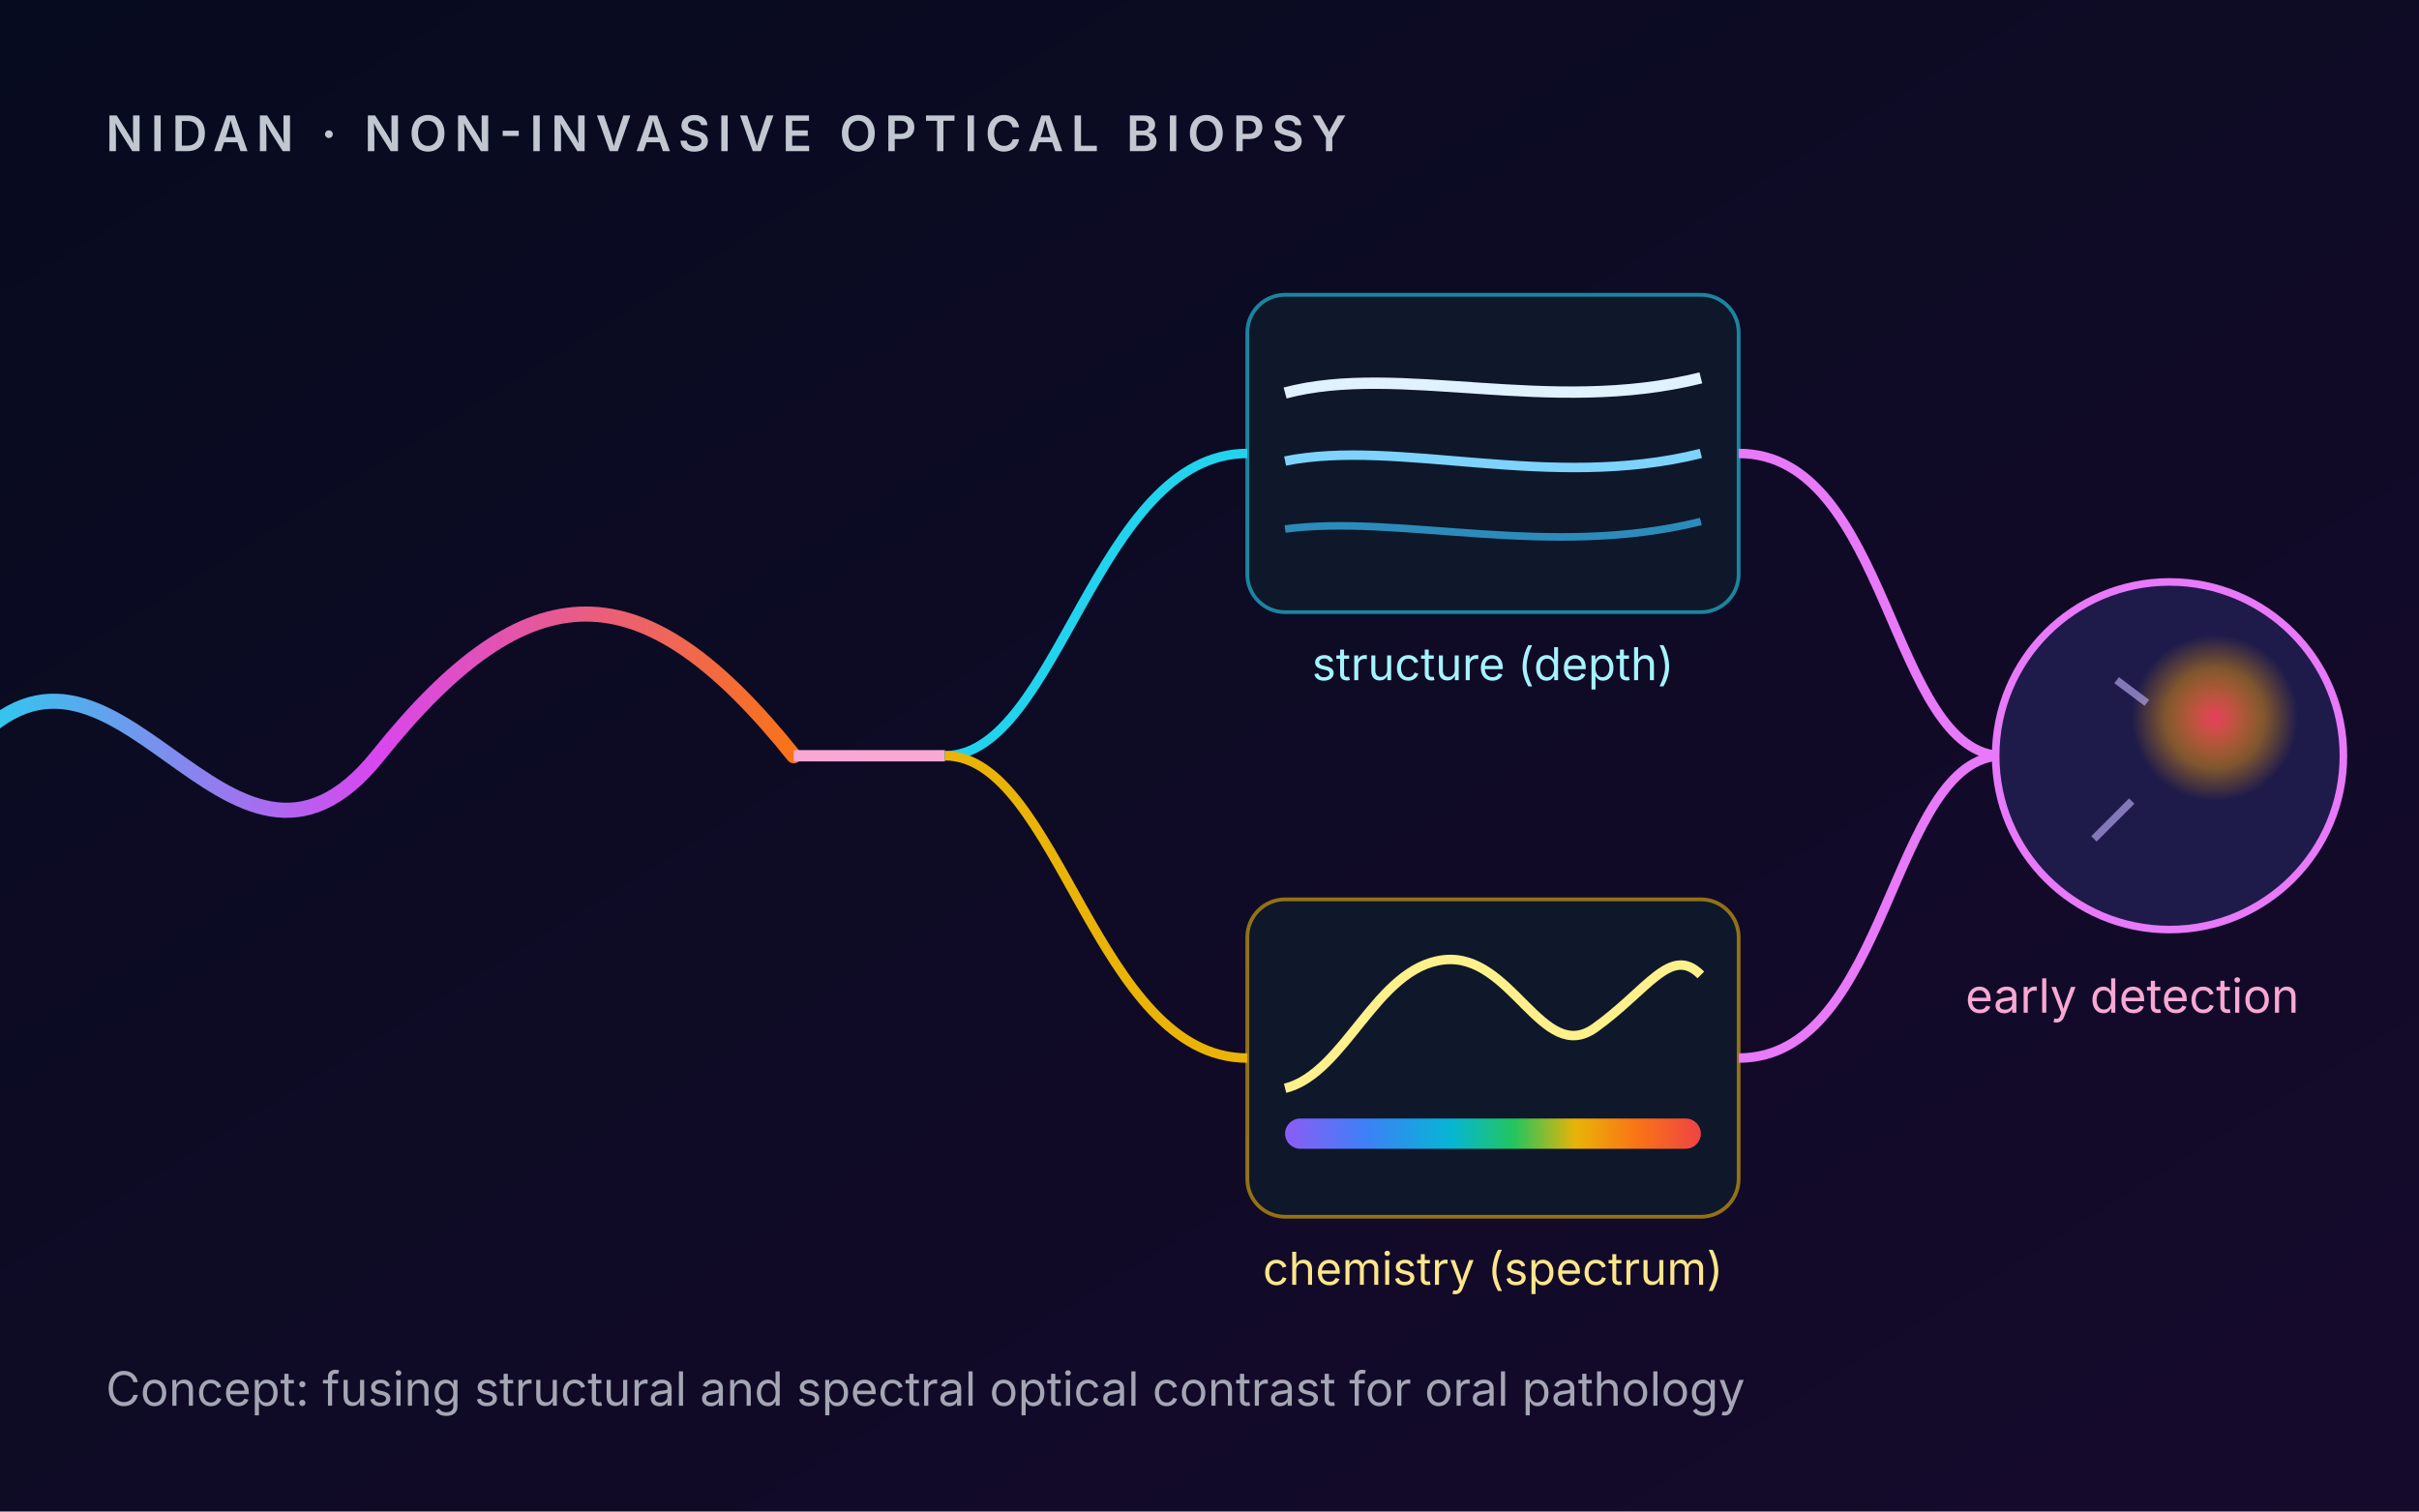
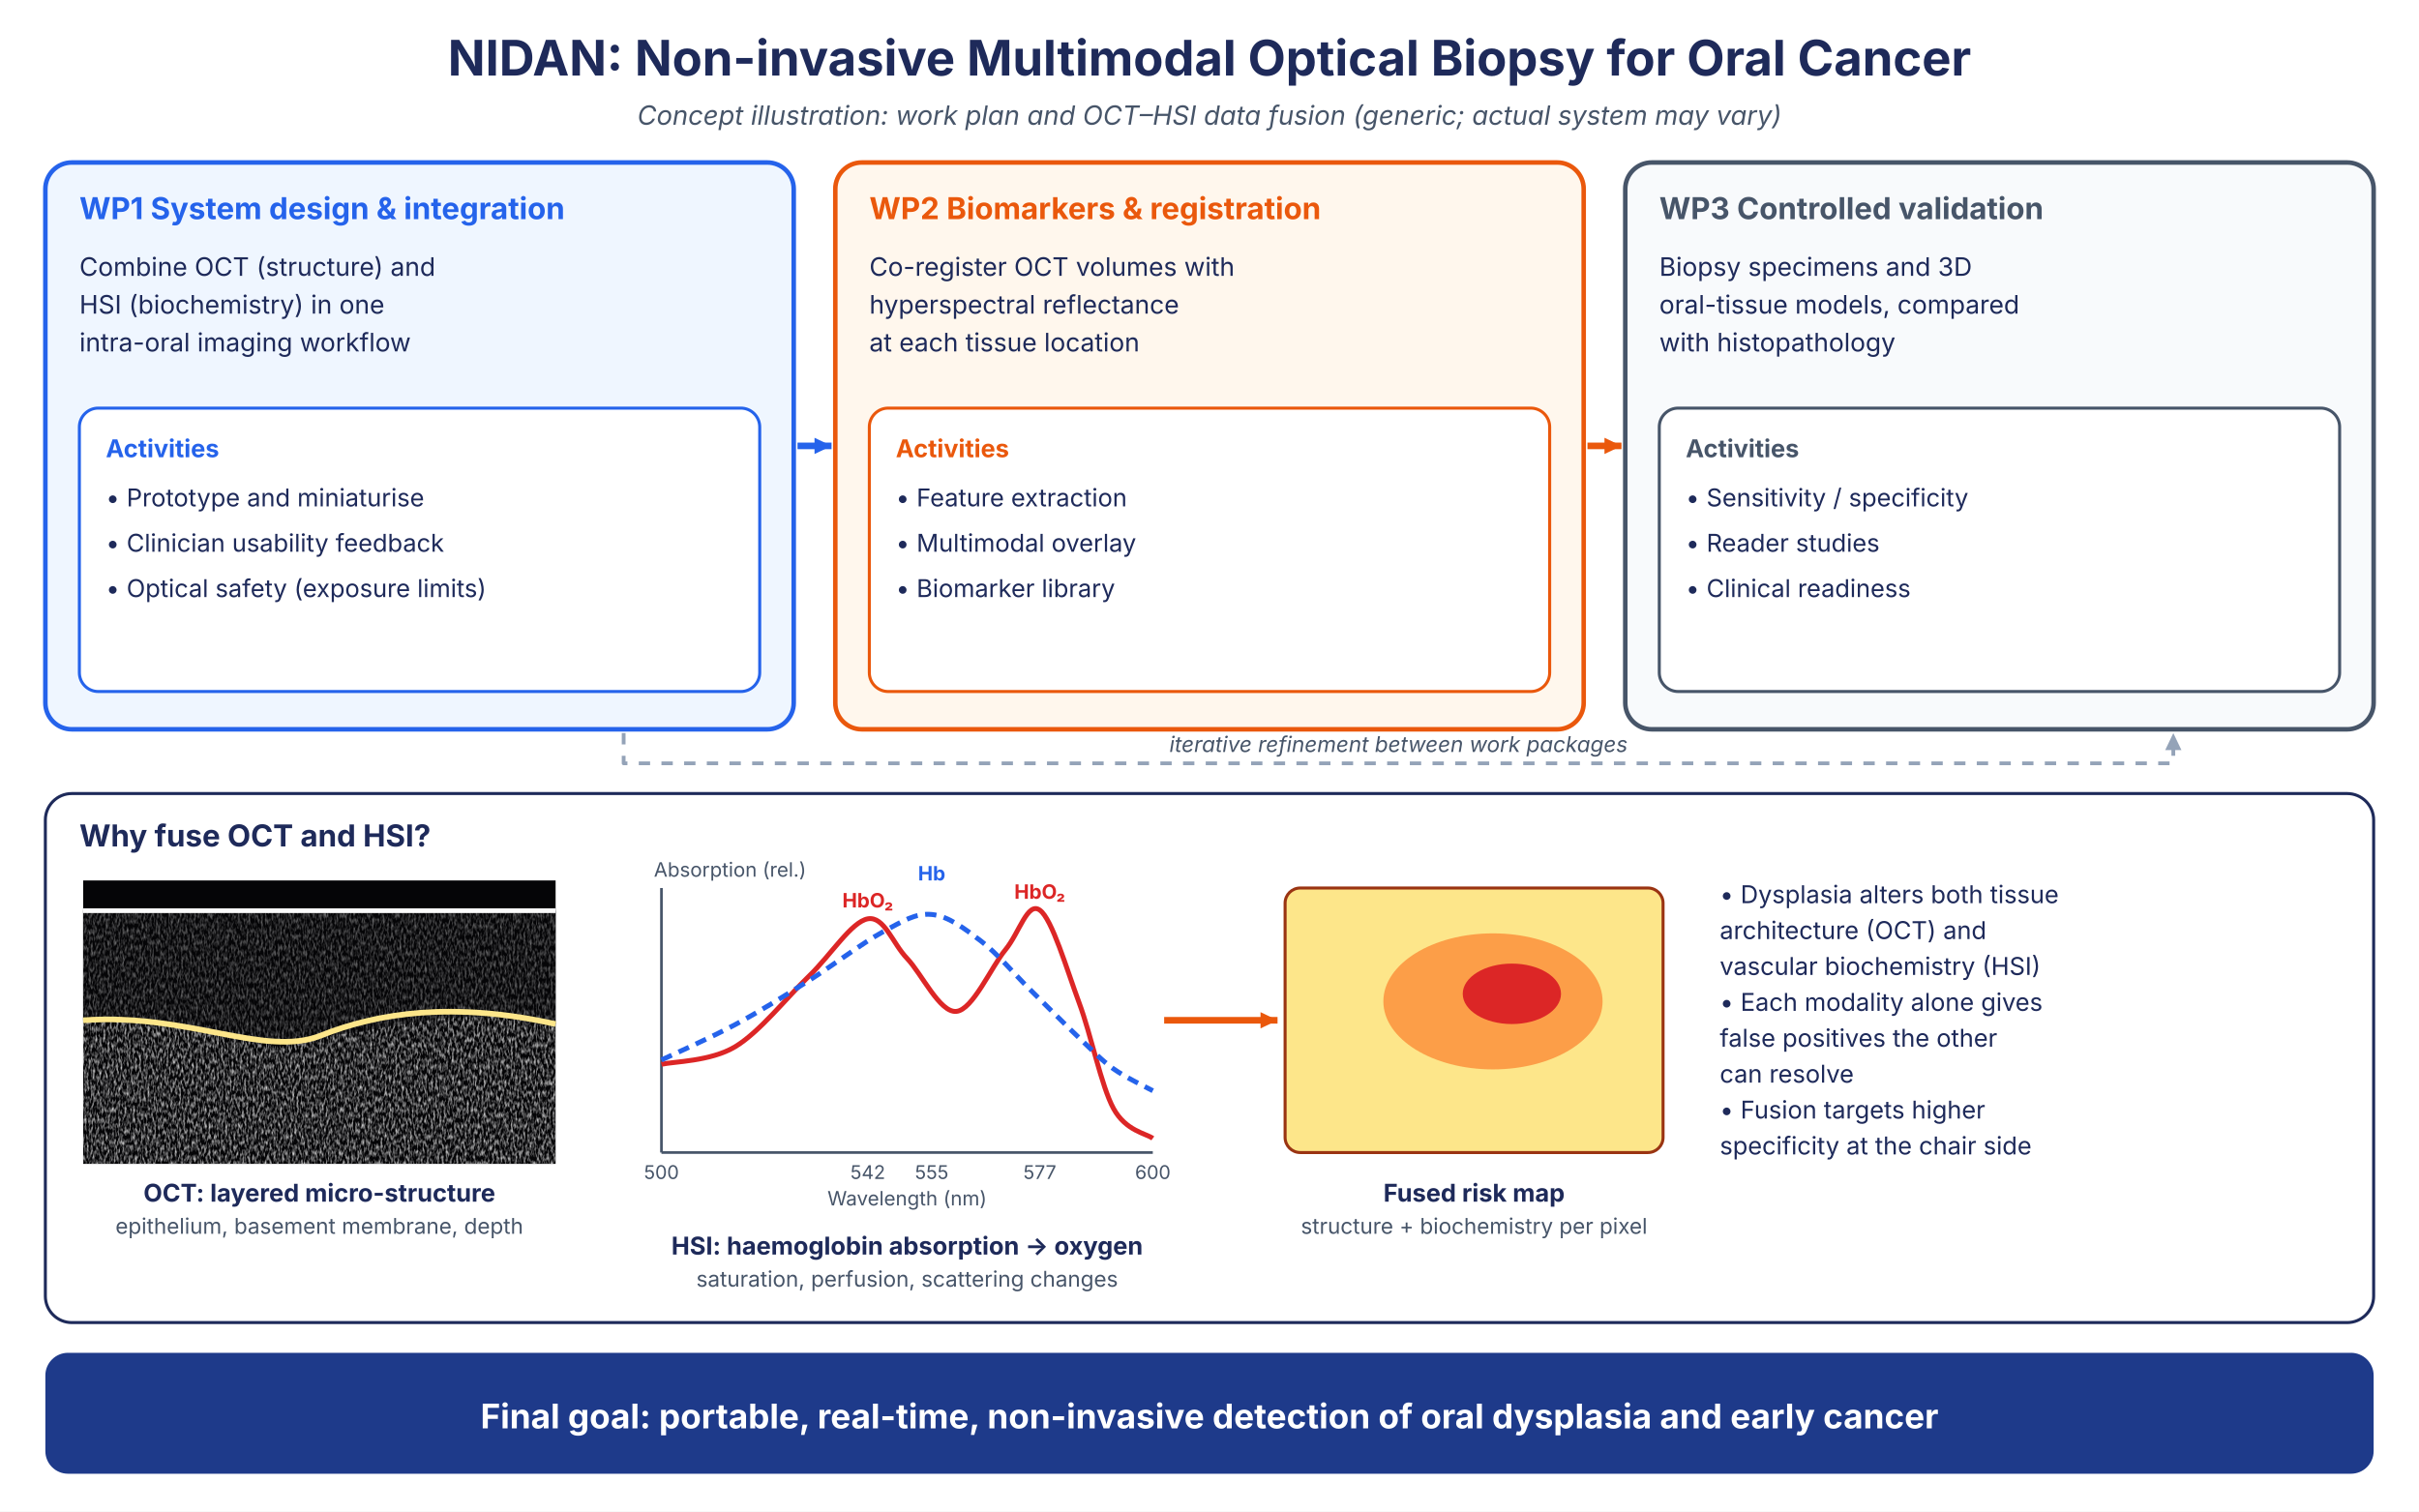
- <svg xmlns="http://www.w3.org/2000/svg" viewBox="0 0 640 400">
+ <svg xmlns="http://www.w3.org/2000/svg" viewBox="0 0 1280 800">
  <defs>
-     <linearGradient id="bg" x1="0" y1="0" x2="1" y2="1">
-       <stop offset="0" stop-color="#070b1f" />
-       <stop offset="1" stop-color="#160a2c" />
-     </linearGradient>
-     <linearGradient id="spec" x1="0" y1="0" x2="1" y2="0">
-       <stop offset="0" stop-color="#8b5cf6" />
-       <stop offset=".2" stop-color="#3b82f6" />
-       <stop offset=".4" stop-color="#06b6d4" />
-       <stop offset=".55" stop-color="#22c55e" />
-       <stop offset=".7" stop-color="#eab308" />
-       <stop offset=".85" stop-color="#f97316" />
-       <stop offset="1" stop-color="#ef4444" />
-     </linearGradient>
-     <linearGradient id="wave" x1="0" x2="1">
-       <stop offset="0" stop-color="#22d3ee" />
-       <stop offset=".5" stop-color="#d946ef" />
-       <stop offset="1" stop-color="#f97316" />
-     </linearGradient>
-     <radialGradient id="hot" cx=".5" cy=".5" r=".5">
-       <stop offset="0" stop-color="#f43f5e" stop-opacity=".95" />
-       <stop offset=".6" stop-color="#f59e0b" stop-opacity=".45" />
-       <stop offset="1" stop-color="#f59e0b" stop-opacity="0" />
-     </radialGradient>
+     <filter id="spk2" x="0" y="0" width="100%" height="100%">
+       <feTurbulence type="fractalNoise" baseFrequency="0.9 0.35" numOctaves="2" seed="8" />
+       <feColorMatrix type="matrix" values="0 0 0 0 1 0 0 0 0 1 0 0 0 0 1 0 0 0 1.6 -0.62" />
+       <feComposite in2="SourceGraphic" operator="in" />
+     </filter>
  </defs>
-   <rect width="640" height="400" fill="url(#bg)" />
-   <path d="M-10 200 C30 150 60 250 100 200 S170 150 210 200" stroke="url(#wave)" stroke-width="4" fill="none" stroke-linecap="round" />
-   <path d="M210 200 L250 200" stroke="#f9a8d4" stroke-width="3" />
-   <path d="M250 200 C280 200 290 120 330 120" stroke="#22d3ee" stroke-width="2.5" fill="none" />
-   <path d="M250 200 C280 200 290 280 330 280" stroke="#eab308" stroke-width="2.5" fill="none" />
-   <g transform="translate(330 78)">
-     <rect width="130" height="84" rx="10" fill="#0f172a" stroke="#22d3ee" stroke-opacity=".6" />
-     <path d="M10 26 C40 18 80 32 120 22" stroke="#e0f2fe" stroke-width="3" fill="none" />
-     <path d="M10 44 C40 38 80 52 120 42" stroke="#7dd3fc" stroke-width="2.5" fill="none" />
-     <path d="M10 62 C40 58 80 70 120 60" stroke="#38bdf8" stroke-width="2" fill="none" opacity=".7" />
-     <text x="65" y="102" text-anchor="middle" font-family="Inter, Segoe UI, sans-serif" font-size="12" fill="#a5f3fc">structure (depth)</text>
-   </g>
-   <g transform="translate(330 238)">
-     <rect width="130" height="84" rx="10" fill="#0f172a" stroke="#eab308" stroke-opacity=".6" />
-     <rect x="10" y="58" width="110" height="8" rx="4" fill="url(#spec)" />
-     <path d="M10 50 C26 46 34 18 52 16 S78 44 92 34 S112 12 120 20" stroke="#fef08a" stroke-width="2.5" fill="none" />
-     <text x="65" y="102" text-anchor="middle" font-family="Inter, Segoe UI, sans-serif" font-size="12" fill="#fde68a">chemistry (spectrum)</text>
-   </g>
-   <path d="M460 120 C500 120 500 200 530 200 M460 280 C500 280 500 200 530 200" stroke="#e879f9" stroke-width="2.5" fill="none" />
-   <g transform="translate(530 150)">
-     <circle cx="44" cy="50" r="46" fill="#1e1b4b" stroke="#e879f9" stroke-width="2" />
-     <circle cx="56" cy="40" r="22" fill="url(#hot)" />
-     <path d="M24 72 l10 -10 M30 30 l8 6" stroke="#c4b5fd" stroke-width="2" opacity=".6" />
-   </g>
-   <g font-family="Inter, Segoe UI, sans-serif" fill="#e2e8f0">
-     <text x="28" y="40" font-size="13" font-weight="600" letter-spacing="2" opacity=".85">NIDAN · NON-INVASIVE OPTICAL BIOPSY</text>
-     <text x="520" y="268" font-size="12.5" fill="#f9a8d4">early detection</text>
-     <text x="28" y="372" font-size="12.5" opacity=".7">Concept: fusing structural and spectral optical contrast for oral pathology</text>
-   </g>
+   <rect width="1280" height="800" fill="#ffffff" />
+   <text x="640.0" y="40.0" font-family="Inter, 'Segoe UI', Arial, sans-serif" font-size="26" font-weight="700" fill="#1e2a5a" text-anchor="middle">NIDAN: Non-invasive Multimodal Optical Biopsy for Oral Cancer</text>
+   <text x="640.0" y="66.0" font-family="Inter, 'Segoe UI', Arial, sans-serif" font-size="14" font-weight="400" fill="#475569" text-anchor="middle" font-style="italic">Concept illustration: work plan and OCT–HSI data fusion (generic; actual system may vary)</text>
+   <rect x="24" y="86" width="396" height="300" rx="14" fill="#eff6ff" stroke="#2563eb" stroke-width="2.4" />
+   <text x="42.0" y="116.0" font-family="Inter, 'Segoe UI', Arial, sans-serif" font-size="16" font-weight="700" fill="#2563eb" text-anchor="start">WP1  System design &amp; integration</text>
+   <text x="42.0" y="146.0" font-family="Inter, 'Segoe UI', Arial, sans-serif" font-size="13.5" font-weight="400" fill="#1e2a5a" text-anchor="start">Combine OCT (structure) and</text>
+   <text x="42.0" y="166.0" font-family="Inter, 'Segoe UI', Arial, sans-serif" font-size="13.5" font-weight="400" fill="#1e2a5a" text-anchor="start">HSI (biochemistry) in one</text>
+   <text x="42.0" y="186.0" font-family="Inter, 'Segoe UI', Arial, sans-serif" font-size="13.5" font-weight="400" fill="#1e2a5a" text-anchor="start">intra-oral imaging workflow</text>
+   <rect x="42" y="216" width="360" height="150" rx="10" fill="#ffffff" stroke="#2563eb" stroke-width="1.6" />
+   <text x="56.0" y="242.0" font-family="Inter, 'Segoe UI', Arial, sans-serif" font-size="13" font-weight="700" fill="#2563eb" text-anchor="start">Activities</text>
+   <text x="56.0" y="268.0" font-family="Inter, 'Segoe UI', Arial, sans-serif" font-size="13" font-weight="400" fill="#1e2a5a" text-anchor="start">• Prototype and miniaturise</text>
+   <text x="56.0" y="292.0" font-family="Inter, 'Segoe UI', Arial, sans-serif" font-size="13" font-weight="400" fill="#1e2a5a" text-anchor="start">• Clinician usability feedback</text>
+   <text x="56.0" y="316.0" font-family="Inter, 'Segoe UI', Arial, sans-serif" font-size="13" font-weight="400" fill="#1e2a5a" text-anchor="start">• Optical safety (exposure limits)</text>
+   <path d="M422.0,236.0 L440.0,236.0" fill="none" stroke="#2563eb" stroke-width="3.5" stroke-linejoin="round" />
+   <path d="M440.0,236.0 L431.0,240.3 L431.0,231.7 Z" fill="#2563eb" />
+   <rect x="442" y="86" width="396" height="300" rx="14" fill="#fff7ed" stroke="#ea580c" stroke-width="2.4" />
+   <text x="460.0" y="116.0" font-family="Inter, 'Segoe UI', Arial, sans-serif" font-size="16" font-weight="700" fill="#ea580c" text-anchor="start">WP2  Biomarkers &amp; registration</text>
+   <text x="460.0" y="146.0" font-family="Inter, 'Segoe UI', Arial, sans-serif" font-size="13.5" font-weight="400" fill="#1e2a5a" text-anchor="start">Co-register OCT volumes with</text>
+   <text x="460.0" y="166.0" font-family="Inter, 'Segoe UI', Arial, sans-serif" font-size="13.5" font-weight="400" fill="#1e2a5a" text-anchor="start">hyperspectral reflectance</text>
+   <text x="460.0" y="186.0" font-family="Inter, 'Segoe UI', Arial, sans-serif" font-size="13.5" font-weight="400" fill="#1e2a5a" text-anchor="start">at each tissue location</text>
+   <rect x="460" y="216" width="360" height="150" rx="10" fill="#ffffff" stroke="#ea580c" stroke-width="1.6" />
+   <text x="474.0" y="242.0" font-family="Inter, 'Segoe UI', Arial, sans-serif" font-size="13" font-weight="700" fill="#ea580c" text-anchor="start">Activities</text>
+   <text x="474.0" y="268.0" font-family="Inter, 'Segoe UI', Arial, sans-serif" font-size="13" font-weight="400" fill="#1e2a5a" text-anchor="start">• Feature extraction</text>
+   <text x="474.0" y="292.0" font-family="Inter, 'Segoe UI', Arial, sans-serif" font-size="13" font-weight="400" fill="#1e2a5a" text-anchor="start">• Multimodal overlay</text>
+   <text x="474.0" y="316.0" font-family="Inter, 'Segoe UI', Arial, sans-serif" font-size="13" font-weight="400" fill="#1e2a5a" text-anchor="start">• Biomarker library</text>
+   <path d="M840.0,236.0 L858.0,236.0" fill="none" stroke="#ea580c" stroke-width="3.5" stroke-linejoin="round" />
+   <path d="M858.0,236.0 L849.0,240.3 L849.0,231.7 Z" fill="#ea580c" />
+   <rect x="860" y="86" width="396" height="300" rx="14" fill="#f8fafc" stroke="#475569" stroke-width="2.4" />
+   <text x="878.0" y="116.0" font-family="Inter, 'Segoe UI', Arial, sans-serif" font-size="16" font-weight="700" fill="#475569" text-anchor="start">WP3  Controlled validation</text>
+   <text x="878.0" y="146.0" font-family="Inter, 'Segoe UI', Arial, sans-serif" font-size="13.5" font-weight="400" fill="#1e2a5a" text-anchor="start">Biopsy specimens and 3D</text>
+   <text x="878.0" y="166.0" font-family="Inter, 'Segoe UI', Arial, sans-serif" font-size="13.5" font-weight="400" fill="#1e2a5a" text-anchor="start">oral-tissue models, compared</text>
+   <text x="878.0" y="186.0" font-family="Inter, 'Segoe UI', Arial, sans-serif" font-size="13.5" font-weight="400" fill="#1e2a5a" text-anchor="start">with histopathology</text>
+   <rect x="878" y="216" width="360" height="150" rx="10" fill="#ffffff" stroke="#475569" stroke-width="1.6" />
+   <text x="892.0" y="242.0" font-family="Inter, 'Segoe UI', Arial, sans-serif" font-size="13" font-weight="700" fill="#475569" text-anchor="start">Activities</text>
+   <text x="892.0" y="268.0" font-family="Inter, 'Segoe UI', Arial, sans-serif" font-size="13" font-weight="400" fill="#1e2a5a" text-anchor="start">• Sensitivity / specificity</text>
+   <text x="892.0" y="292.0" font-family="Inter, 'Segoe UI', Arial, sans-serif" font-size="13" font-weight="400" fill="#1e2a5a" text-anchor="start">• Reader studies</text>
+   <text x="892.0" y="316.0" font-family="Inter, 'Segoe UI', Arial, sans-serif" font-size="13" font-weight="400" fill="#1e2a5a" text-anchor="start">• Clinical readiness</text>
+   <path d="M330.0,388.0 L330.0,404.0 L1150.0,404.0 L1150.0,388.0" fill="none" stroke="#94a3b8" stroke-width="2" stroke-linejoin="round" stroke-dasharray="6 6" />
+   <path d="M1150.0,388.0 L1154.3,397.0 L1145.7,397.0 Z" fill="#94a3b8" />
+   <text x="740.0" y="398.0" font-family="Inter, 'Segoe UI', Arial, sans-serif" font-size="11.5" font-weight="400" fill="#475569" text-anchor="middle" font-style="italic">iterative refinement between work packages</text>
+   <rect x="24" y="420" width="1232" height="280" rx="14" fill="#ffffff" stroke="#1e2a5a" stroke-width="1.6" />
+   <text x="42.0" y="448.0" font-family="Inter, 'Segoe UI', Arial, sans-serif" font-size="16" font-weight="700" fill="#1e2a5a" text-anchor="start">Why fuse OCT and HSI?</text>
+   <rect x="44" y="466" width="250" height="150" fill="#050507" />
+   <rect x="44" y="482" width="250" height="134" fill="#d4d4d8" filter="url(#spk2)" />
+   <path d="M44,482 L294,482 L294,542 C240,530 200,548 170,548 C140,560 100,536 44,540 Z" fill="#050507" />
+   <path d="M44,482 L294,482 L294,542 C240,530 200,548 170,548 C140,560 100,536 44,540 Z" fill="#52525b" filter="url(#spk2)" opacity=".5" />
+   <path d="M44,482 L294,482" stroke="#fafafa" stroke-width="2.5" />
+   <path d="M44,540 C100,536 140,560 170,548 S240,530 294,542" stroke="#fde68a" stroke-width="3" fill="none" />
+   <text x="169.0" y="636.0" font-family="Inter, 'Segoe UI', Arial, sans-serif" font-size="13" font-weight="700" fill="#1e2a5a" text-anchor="middle">OCT: layered micro-structure</text>
+   <text x="169.0" y="653.0" font-family="Inter, 'Segoe UI', Arial, sans-serif" font-size="11.5" font-weight="400" fill="#475569" text-anchor="middle">epithelium, basement membrane, depth</text>
+   <line x1="350.0" y1="610.0" x2="610.0" y2="610.0" stroke="#475569" stroke-width="1.4" />
+   <line x1="350.0" y1="470.0" x2="350.0" y2="610.0" stroke="#475569" stroke-width="1.4" />
+   <path d="M350.0,563.3 C356.5,561.8 376.0,561.8 389.0,554.0 C402.0,546.2 416.3,527.9 428.0,516.7 C439.7,505.4 450.5,487.9 459.2,486.3 C467.9,484.8 472.2,499.2 480.0,507.3 C487.8,515.5 497.3,536.1 506.0,535.3 C514.7,534.6 524.6,511.6 532.0,502.7 C539.4,493.7 543.7,477.0 550.2,481.7 C556.7,486.3 564.5,513.2 571.0,530.7 C577.5,548.2 582.7,574.7 589.2,586.7 C595.7,598.6 606.5,599.9 610.0,602.5" fill="none" stroke="#dc2626" stroke-width="2.6" />
+   <path d="M350.0,561.0 C356.5,557.9 376.0,549.3 389.0,542.3 C402.0,535.3 415.0,527.2 428.0,519.0 C441.0,510.8 456.2,499.2 467.0,493.3 C477.8,487.5 484.3,483.2 493.0,484.0 C501.7,484.8 510.3,491.4 519.0,498.0 C527.7,504.6 536.3,515.1 545.0,523.7 C553.7,532.2 563.6,542.3 571.0,549.3 C578.4,556.3 582.7,561.0 589.2,565.7 C595.7,570.3 606.5,575.4 610.0,577.3" fill="none" stroke="#2563eb" stroke-width="2.6" stroke-dasharray="6 4" />
+   <text x="350.0" y="624.0" font-family="Inter, 'Segoe UI', Arial, sans-serif" font-size="10" font-weight="400" fill="#475569" text-anchor="middle">500</text>
+   <text x="459.2" y="624.0" font-family="Inter, 'Segoe UI', Arial, sans-serif" font-size="10" font-weight="400" fill="#475569" text-anchor="middle">542</text>
+   <text x="493.0" y="624.0" font-family="Inter, 'Segoe UI', Arial, sans-serif" font-size="10" font-weight="400" fill="#475569" text-anchor="middle">555</text>
+   <text x="550.2" y="624.0" font-family="Inter, 'Segoe UI', Arial, sans-serif" font-size="10" font-weight="400" fill="#475569" text-anchor="middle">577</text>
+   <text x="610.0" y="624.0" font-family="Inter, 'Segoe UI', Arial, sans-serif" font-size="10" font-weight="400" fill="#475569" text-anchor="middle">600</text>
+   <text x="480.0" y="638.0" font-family="Inter, 'Segoe UI', Arial, sans-serif" font-size="10.5" font-weight="400" fill="#475569" text-anchor="middle">Wavelength (nm)</text>
+   <text x="346.0" y="464.0" font-family="Inter, 'Segoe UI', Arial, sans-serif" font-size="10.5" font-weight="400" fill="#475569" text-anchor="start">Absorption (rel.)</text>
+   <text x="459.2" y="480.3" font-family="Inter, 'Segoe UI', Arial, sans-serif" font-size="10.5" font-weight="700" fill="#dc2626" text-anchor="middle">HbO₂</text>
+   <text x="550.2" y="475.7" font-family="Inter, 'Segoe UI', Arial, sans-serif" font-size="10.5" font-weight="700" fill="#dc2626" text-anchor="middle">HbO₂</text>
+   <text x="493.0" y="466.0" font-family="Inter, 'Segoe UI', Arial, sans-serif" font-size="10.5" font-weight="700" fill="#2563eb" text-anchor="middle">Hb</text>
+   <text x="480.0" y="664.0" font-family="Inter, 'Segoe UI', Arial, sans-serif" font-size="13" font-weight="700" fill="#1e2a5a" text-anchor="middle">HSI: haemoglobin absorption → oxygen</text>
+   <text x="480.0" y="681.0" font-family="Inter, 'Segoe UI', Arial, sans-serif" font-size="11.5" font-weight="400" fill="#475569" text-anchor="middle">saturation, perfusion, scattering changes</text>
+   <path d="M616.0,540.0 L676.0,540.0" fill="none" stroke="#ea580c" stroke-width="3.5" stroke-linejoin="round" />
+   <path d="M676.0,540.0 L667.0,544.3 L667.0,535.7 Z" fill="#ea580c" />
+   <rect x="680" y="470" width="200" height="140" rx="8" fill="#fde68a" />
+   <ellipse cx="790" cy="530" rx="58" ry="36" fill="#fb923c" opacity=".85" />
+   <ellipse cx="800" cy="526" rx="26" ry="16" fill="#dc2626" />
+   <rect x="680" y="470" width="200" height="140" rx="8" fill="none" stroke="#9a3412" stroke-width="1.6" />
+   <text x="780.0" y="636.0" font-family="Inter, 'Segoe UI', Arial, sans-serif" font-size="13" font-weight="700" fill="#1e2a5a" text-anchor="middle">Fused risk map</text>
+   <text x="780.0" y="653.0" font-family="Inter, 'Segoe UI', Arial, sans-serif" font-size="11.5" font-weight="400" fill="#475569" text-anchor="middle">structure + biochemistry per pixel</text>
+   <text x="910.0" y="478.0" font-family="Inter, 'Segoe UI', Arial, sans-serif" font-size="13" font-weight="400" fill="#1e2a5a" text-anchor="start">• Dysplasia alters both tissue</text>
+   <text x="910.0" y="497.0" font-family="Inter, 'Segoe UI', Arial, sans-serif" font-size="13" font-weight="400" fill="#1e2a5a" text-anchor="start">  architecture (OCT) and</text>
+   <text x="910.0" y="516.0" font-family="Inter, 'Segoe UI', Arial, sans-serif" font-size="13" font-weight="400" fill="#1e2a5a" text-anchor="start">  vascular biochemistry (HSI)</text>
+   <text x="910.0" y="535.0" font-family="Inter, 'Segoe UI', Arial, sans-serif" font-size="13" font-weight="400" fill="#1e2a5a" text-anchor="start">• Each modality alone gives</text>
+   <text x="910.0" y="554.0" font-family="Inter, 'Segoe UI', Arial, sans-serif" font-size="13" font-weight="400" fill="#1e2a5a" text-anchor="start">  false positives the other</text>
+   <text x="910.0" y="573.0" font-family="Inter, 'Segoe UI', Arial, sans-serif" font-size="13" font-weight="400" fill="#1e2a5a" text-anchor="start">  can resolve</text>
+   <text x="910.0" y="592.0" font-family="Inter, 'Segoe UI', Arial, sans-serif" font-size="13" font-weight="400" fill="#1e2a5a" text-anchor="start">• Fusion targets higher</text>
+   <text x="910.0" y="611.0" font-family="Inter, 'Segoe UI', Arial, sans-serif" font-size="13" font-weight="400" fill="#1e2a5a" text-anchor="start">  specificity at the chair side</text>
+   <rect x="24" y="716" width="1232" height="64" rx="12" fill="#1e3a8a" stroke="#1e3a8a" stroke-width="0" />
+   <text x="640.0" y="756.0" font-family="Inter, 'Segoe UI', Arial, sans-serif" font-size="18" font-weight="700" fill="#ffffff" text-anchor="middle">Final goal: portable, real-time, non-invasive detection of oral dysplasia and early cancer</text>
</svg>
